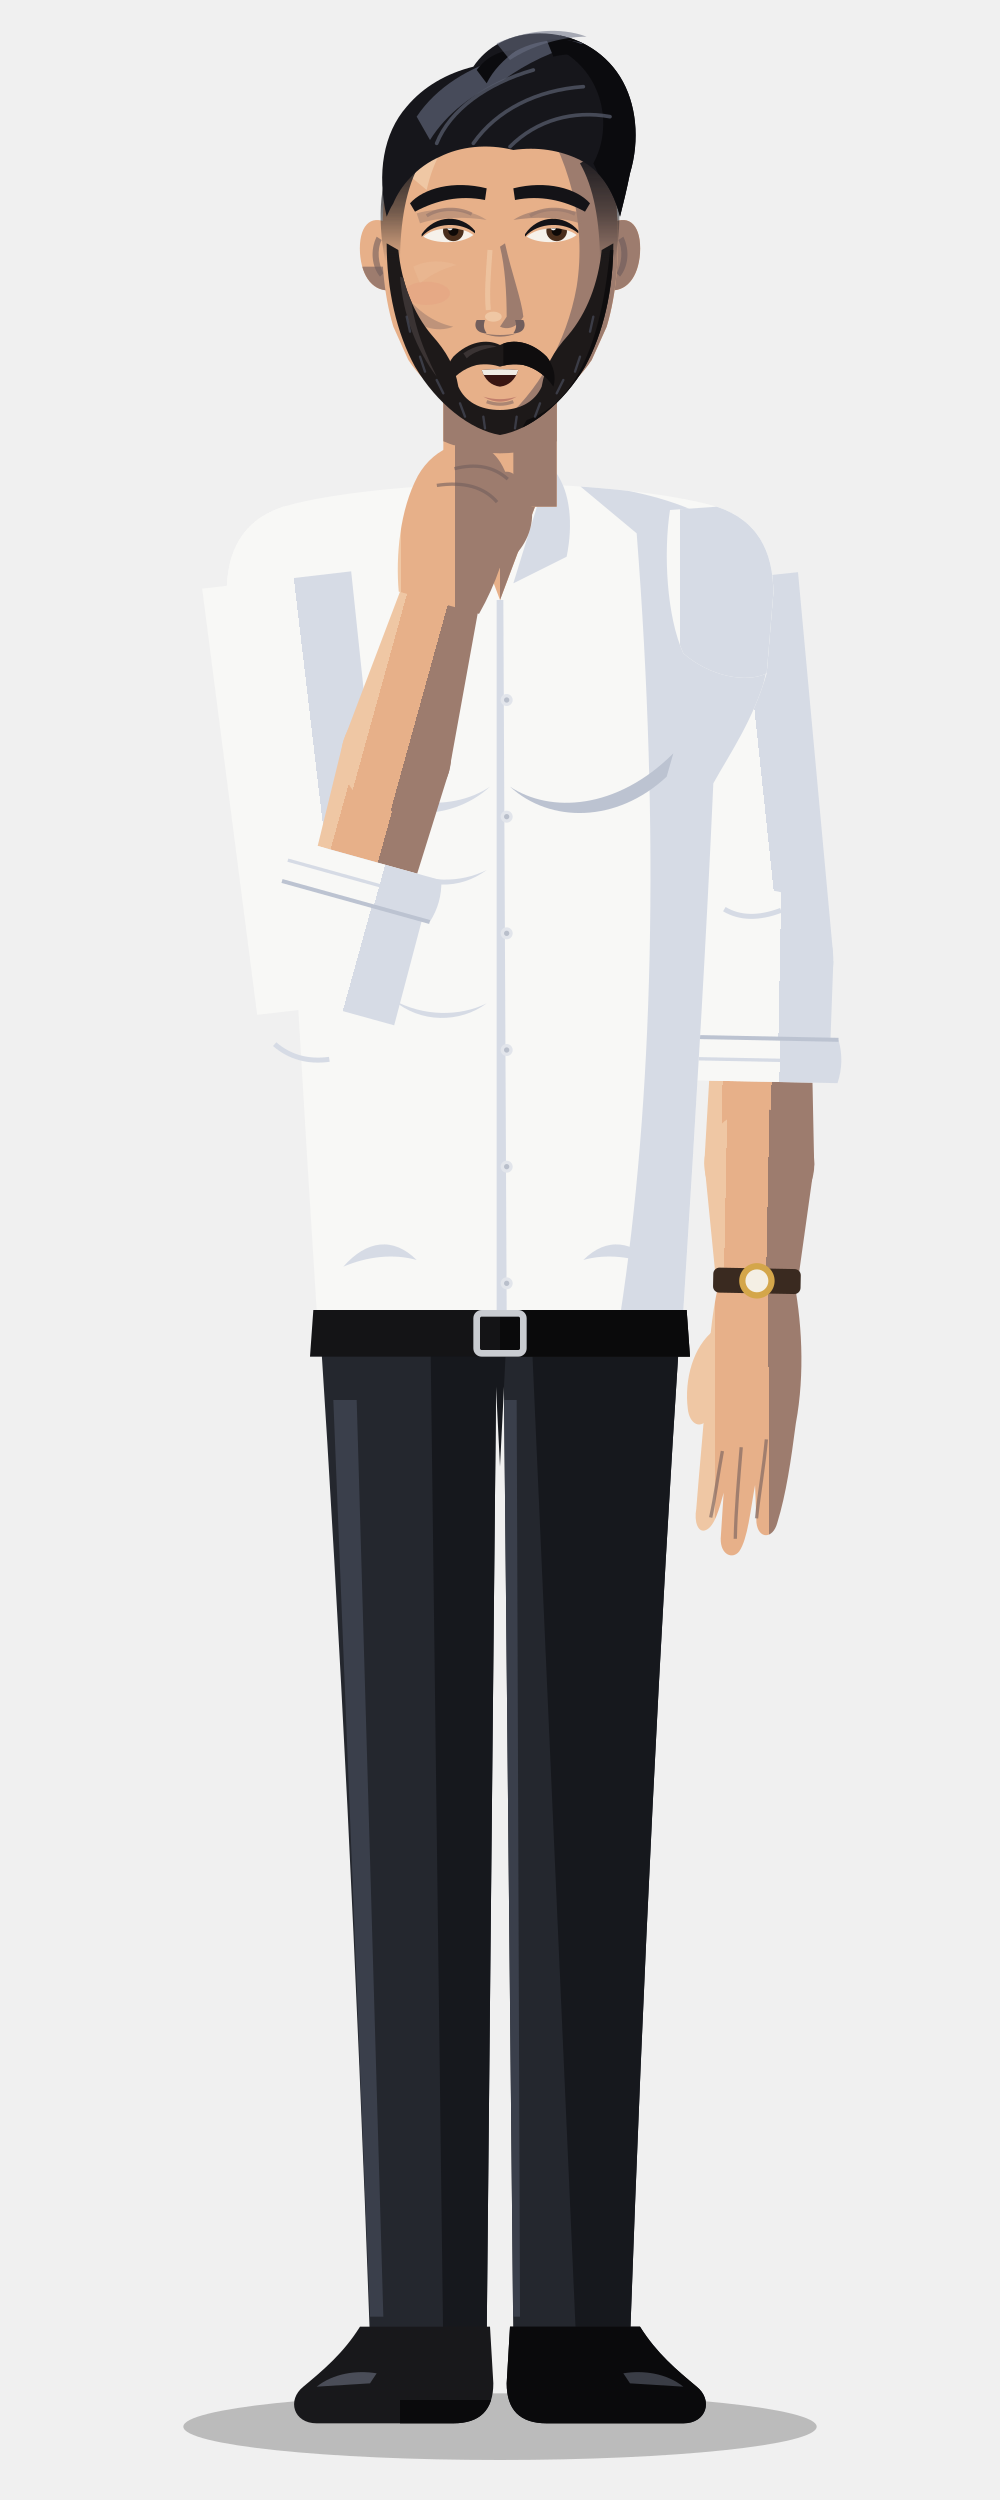
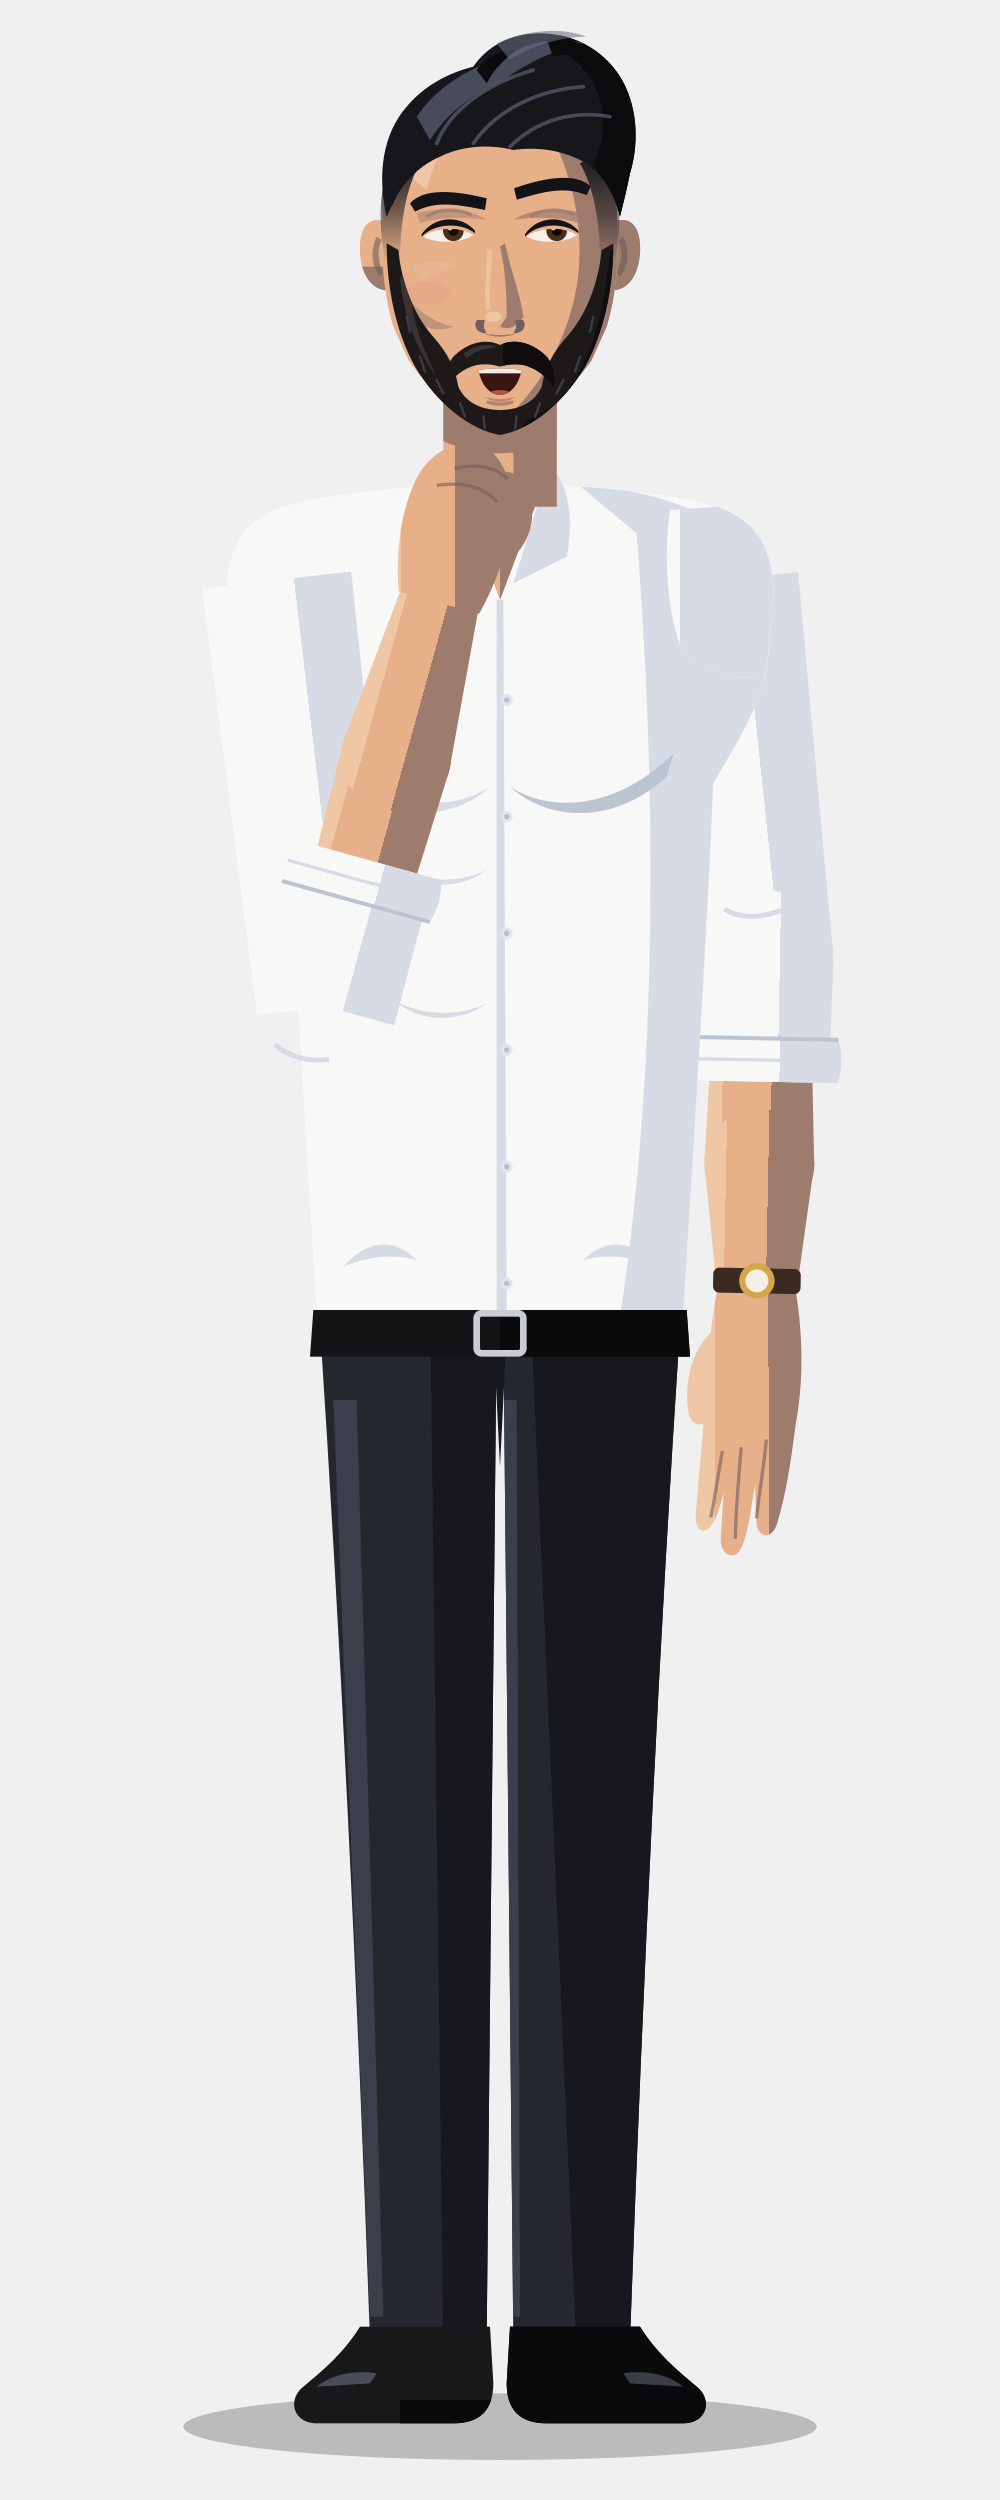
<svg xmlns="http://www.w3.org/2000/svg" viewBox="0 0 600 1500" width="600" height="1500">
  <defs>
    <linearGradient id="fade" x1="0" y1="0" x2="0" y2="1">
      <stop offset="0" stop-color="#16161b" stop-opacity="1" />
      <stop offset="0.55" stop-color="#16161b" stop-opacity="0.55" />
      <stop offset="1" stop-color="#16161b" stop-opacity="0" />
    </linearGradient>
    <clipPath id="c1">
      <path d="M192,796 L298,796 L292,1404 L222,1404 C214,1180 204,980 192,796 Z" />
    </clipPath>
    <clipPath id="c2">
      <path d="M 408,796 L 302,796 L 308,1404 L 378,1404 C 386,1180 396,980 408,796 Z" />
    </clipPath>
    <clipPath id="c3">
      <path d="M216,1396 L294,1396 L296,1430 C296,1446 288,1454 272,1454 L190,1454 C176,1454 172,1440 182,1432 C194,1422 206,1412 216,1396 Z" />
    </clipPath>
    <clipPath id="c4">
      <path d="M 384,1396 L 306,1396 L 304,1430 C 304,1446 312,1454 328,1454 L 410,1454 C 424,1454 428,1440 418,1432 C 406,1422 394,1412 384,1396 Z" />
    </clipPath>
    <linearGradient id="g5" gradientUnits="userSpaceOnUse" x1="424.1" y1="673.0" x2="488.0" y2="674.3">
      <stop offset="0" stop-color="#efc7a4" />
      <stop offset="0.14" stop-color="#efc7a4" />
      <stop offset="0.14" stop-color="#e7b089" />
      <stop offset="0.6" stop-color="#e7b089" />
      <stop offset="0.6" stop-color="#9d7c6e" />
      <stop offset="1" stop-color="#9d7c6e" />
    </linearGradient>
    <linearGradient id="g6" gradientUnits="userSpaceOnUse" x1="427.1" y1="743.6" x2="482.1" y2="744.7">
      <stop offset="0" stop-color="#efc7a4" />
      <stop offset="0.14" stop-color="#efc7a4" />
      <stop offset="0.14" stop-color="#e7b089" />
      <stop offset="0.6" stop-color="#e7b089" />
      <stop offset="0.6" stop-color="#9d7c6e" />
      <stop offset="1" stop-color="#9d7c6e" />
    </linearGradient>
    <linearGradient id="g7" gradientUnits="userSpaceOnUse" x1="402.7" y1="466.6" x2="489.3" y2="457.4">
      <stop offset="0" stop-color="#f8f8f6" />
      <stop offset="0.62" stop-color="#f8f8f6" />
      <stop offset="0.62" stop-color="#d6dbe5" />
      <stop offset="1" stop-color="#d6dbe5" />
    </linearGradient>
    <linearGradient id="g8" gradientUnits="userSpaceOnUse" x1="415.9" y1="605.2" x2="498.9" y2="606.8">
      <stop offset="0" stop-color="#f8f8f6" />
      <stop offset="0.62" stop-color="#f8f8f6" />
      <stop offset="0.62" stop-color="#d6dbe5" />
      <stop offset="1" stop-color="#d6dbe5" />
    </linearGradient>
    <linearGradient id="g9" gradientUnits="userSpaceOnUse" x1="410.8" y1="635.1" x2="502.8" y2="636.9">
      <stop offset="0" stop-color="#f8f8f6" />
      <stop offset="0.62" stop-color="#f8f8f6" />
      <stop offset="0.62" stop-color="#d6dbe5" />
      <stop offset="1" stop-color="#d6dbe5" />
    </linearGradient>
    <linearGradient id="g10" gradientUnits="userSpaceOnUse" x1="28.0" y1="0.6" x2="-28.0" y2="-0.6">
      <stop offset="0" stop-color="#efc7a4" />
      <stop offset="0.14" stop-color="#efc7a4" />
      <stop offset="0.14" stop-color="#e7b089" />
      <stop offset="0.6" stop-color="#e7b089" />
      <stop offset="0.6" stop-color="#9d7c6e" />
      <stop offset="1" stop-color="#9d7c6e" />
    </linearGradient>
    <clipPath id="c11">
      <path d="M300,290 C268,290 204,294 170,304 C146,312 136,330 136,356 L140,404 C148,432 162,452 172,470 C176,560 182,660 190,786 L410,786 C418,660 424,560 428,470 C438,452 452,432 460,404 L464,356 C464,330 454,312 430,304 C396,294 332,290 300,290 Z" />
    </clipPath>
    <clipPath id="c12">
      <path d="M276,296 L324,296 L300,360 Z" />
    </clipPath>
    <clipPath id="c13">
      <path d="M266,284 C258,296 256,314 260,334 L292,350 L276,298 Z" />
    </clipPath>
    <clipPath id="c14">
      <path d="M 334,284 C 342,296 344,314 340,334 L 308,350 L 324,298 Z" />
    </clipPath>
    <clipPath id="c15">
      <path d="M188,786 L412,786 L414,814 L186,814 Z" />
    </clipPath>
    <clipPath id="c16">
      <path d="M170,304 C146,312 136,330 136,356 L140,404 C152,410 174,406 190,392 C200,370 202,332 198,306 Z" />
    </clipPath>
    <clipPath id="c17">
      <path d="M 430,304 C 454,312 464,330 464,356 L 460,404 C 448,410 426,406 410,392 C 400,370 398,332 402,306 Z" />
    </clipPath>
    <clipPath id="c18">
      <path d="M233,134 C222,128 215,136 216,152 C217,166 224,176 236,174 Z" />
    </clipPath>
    <clipPath id="c19">
      <path d="M 367,134 C 378,128 385,136 384,152 C 383,166 376,176 364,174 Z" />
    </clipPath>
    <clipPath id="c20">
      <path d="M266,220 L266,304 L334,304 L334,220 Z" />
    </clipPath>
    <clipPath id="c21">
      <path d="M300,64 C341,64 369,88 370,126 C372,152 370,176 364,196 L355,216 C343,234 324,247 300,249 C276,247 257,234 245,216 L236,196 C230,176 228,152 230,126 C231,88 259,64 300,64 Z" />
    </clipPath>
    <clipPath id="c22">
-       <path d="M254,142 C261,135.5 277,135.5 284,141 C277,146.55 261,146.55 254,142 Z" />
+       <path d="M254,142 C261,136 277,136 284,141 C277,146.2 261,146.2 254,142 Z" />
    </clipPath>
    <clipPath id="c23">
-       <path d="M316,142 C323,135.5 339,135.5 346,141 C339,146.55 323,146.55 316,142 Z" />
+       <path d="M316,142 C323,136 339,136 346,141 C339,146.2 323,146.2 316,142 Z" />
    </clipPath>
    <clipPath id="c24">
      <path d="M232,146 C232,174 238,200 249,220 C262,242 282,258 300,261 C318,258 338,242 351,220 C362,200 368,174 368,146 L361,150 C359,170 352,188 341,201 C332,211 327,220 325,232 C321,241 312,246 300,246 C288,246 279,241 275,232 C273,220 268,211 259,201 C248,188 241,170 239,150 Z" />
    </clipPath>
    <clipPath id="c25">
      <path d="M272,214 C281,205 292,203 300,207 C308,203 319,205 328,214 C332,219 334,226 332,232 C328,226 322,221 314,219 C308,218 303,219 300,220 C297,219 292,218 286,219 C278,221 272,226 268,232 C266,226 268,219 272,214 Z" />
    </clipPath>
    <clipPath id="c26">
-       <path d="M289,222 Q300,221 311,222 Q308,231 300,232 Q292,231 289,222 Z" />
+       <path d="M287,222 Q300,220 313,222 Q310,236 300,237 Q290,236 287,222 Z" />
    </clipPath>
    <clipPath id="c27">
      <path d="M232,130 C226,104 230,80 244,64 C254,52 268,44 284,40 C292,28 306,20 324,20 C344,20 362,30 372,46 C382,62 384,84 378,104 C376,114 374,122 372,130 C368,114 360,102 348,96 C336,90 322,88 308,90 C292,86 276,88 264,94 C250,100 240,112 236,122 C234,125 233,128 232,130 Z" />
    </clipPath>
    <linearGradient id="g28" gradientUnits="userSpaceOnUse" x1="137.8" y1="481.1" x2="224.2" y2="470.9">
      <stop offset="0" stop-color="#f8f8f6" />
      <stop offset="0.62" stop-color="#f8f8f6" />
      <stop offset="0.62" stop-color="#d6dbe5" />
      <stop offset="1" stop-color="#d6dbe5" />
    </linearGradient>
    <linearGradient id="g29" gradientUnits="userSpaceOnUse" x1="198.3" y1="476.3" x2="259.9" y2="493.4">
      <stop offset="0" stop-color="#efc7a4" />
      <stop offset="0.14" stop-color="#efc7a4" />
      <stop offset="0.14" stop-color="#e7b089" />
      <stop offset="0.6" stop-color="#e7b089" />
      <stop offset="0.6" stop-color="#9d7c6e" />
      <stop offset="1" stop-color="#9d7c6e" />
    </linearGradient>
    <linearGradient id="g30" gradientUnits="userSpaceOnUse" x1="227.2" y1="388.8" x2="280.2" y2="403.5">
      <stop offset="0" stop-color="#efc7a4" />
      <stop offset="0.14" stop-color="#efc7a4" />
      <stop offset="0.14" stop-color="#e7b089" />
      <stop offset="0.6" stop-color="#e7b089" />
      <stop offset="0.6" stop-color="#9d7c6e" />
      <stop offset="1" stop-color="#9d7c6e" />
    </linearGradient>
    <linearGradient id="g31" gradientUnits="userSpaceOnUse" x1="166.5" y1="555.1" x2="246.5" y2="577.3">
      <stop offset="0" stop-color="#f8f8f6" />
      <stop offset="0.62" stop-color="#f8f8f6" />
      <stop offset="0.62" stop-color="#d6dbe5" />
      <stop offset="1" stop-color="#d6dbe5" />
    </linearGradient>
    <linearGradient id="g32" gradientUnits="userSpaceOnUse" x1="172.7" y1="516.1" x2="261.3" y2="540.7">
      <stop offset="0" stop-color="#f8f8f6" />
      <stop offset="0.62" stop-color="#f8f8f6" />
      <stop offset="0.62" stop-color="#d6dbe5" />
      <stop offset="1" stop-color="#d6dbe5" />
    </linearGradient>
    <linearGradient id="g33" gradientUnits="userSpaceOnUse" x1="27.0" y1="-7.5" x2="-27.0" y2="7.5">
      <stop offset="0" stop-color="#efc7a4" />
      <stop offset="0.14" stop-color="#efc7a4" />
      <stop offset="0.14" stop-color="#e7b089" />
      <stop offset="0.6" stop-color="#e7b089" />
      <stop offset="0.6" stop-color="#9d7c6e" />
      <stop offset="1" stop-color="#9d7c6e" />
    </linearGradient>
  </defs>
  <ellipse cx="300" cy="1456" rx="190" ry="20" fill="#000" opacity="0.22" />
  <path d="M192,796 L298,796 L292,1404 L222,1404 C214,1180 204,980 192,796 Z" fill="#24272e" />
  <g clip-path="url(#c1)">
    <path d="M258,780 L304,780 L300,1412 L266,1412 Z" fill="#16181d" />
    <path d="M200,840 L214,840 L230,1390 L222,1390 Z" fill="#3a3f4b" />
  </g>
  <path d="M 408,796 L 302,796 L 308,1404 L 378,1404 C 386,1180 396,980 408,796 Z" fill="#24272e" />
  <g clip-path="url(#c2)">
    <path d="M318,780 L420,780 L420,1412 L346,1412 Z" fill="#16181d" />
    <path d="M 310,840 L 302,840 L 306,1390 L 312,1390 Z" fill="#3a3f4b" />
  </g>
  <path d="M296,800 L300,880 L304,800 Z" fill="#16181d" />
  <path d="M216,1396 L294,1396 L296,1430 C296,1446 288,1454 272,1454 L190,1454 C176,1454 172,1440 182,1432 C194,1422 206,1412 216,1396 Z" fill="#18181b" />
  <g clip-path="url(#c3)">
    <path d="M240,1440 L300,1440 L300,1460 L240,1460 Z" fill="#0a0a0c" />
    <path d="M190,1432 C200,1424 214,1422 226,1424 L222,1430 Z" fill="#4a4d58" />
  </g>
  <path d="M 384,1396 L 306,1396 L 304,1430 C 304,1446 312,1454 328,1454 L 410,1454 C 424,1454 428,1440 418,1432 C 406,1422 394,1412 384,1396 Z" fill="#18181b" />
  <g clip-path="url(#c4)">
    <path d="M300,1380 L440,1380 L440,1460 L300,1460 Z" fill="#0a0a0c" />
    <path d="M 410,1432 C 400,1424 386,1422 374,1424 L 378,1430 Z" fill="#3a3d46" />
  </g>
  <path d="M425.5,648.4 L422.6,697.7 L488.5,699.0 L487.5,649.6 Z" fill="url(#g5)" />
  <circle cx="455.6" cy="698.3" r="33.0" fill="url(#g6)" />
  <path d="M422.6,697.7 L431.7,789.6 L475.7,790.4 L488.5,699.0 Z" fill="url(#g6)" />
  <path d="M389.2,352.7 L416.2,580.4 L499.8,571.6 L478.8,343.3 Z" fill="url(#g7)" />
  <circle cx="458.0" cy="576.0" r="42.0" fill="url(#g8)" />
  <path d="M416.0,575.2 L415.8,635.2 L497.8,636.8 L500.0,576.8 Z" fill="url(#g8)" />
  <path d="M503.1,623.9 Q506.8,637.0 502.5,649.9 L410.5,648.1 Q406.8,635.0 411.1,622.1 Z" fill="url(#g9)" />
  <path d="M503.1,623.9 L411.1,622.1" stroke="#bcc3d1" stroke-width="2.4" />
  <path d="M502.8,636.9 L410.8,635.1" stroke="#d6dbe5" stroke-width="2" />
  <path d="M434.6,545.5 q14.0,8.3 34.0,0.7" fill="none" stroke="#d6dbe5" stroke-width="3" />
  <g transform="translate(454.0,776.0) rotate(1.1)">
    <g transform="scale(-1.25,1.25)">
      <path d="M-17,-10 C-22,12 -24,38 -20,62 C-18,80 -16,96 -12,110 C-10,118 -3,118 -2,110 L-1,92 C1,104 2,118 6,124 C9,128 15,126 15,118 L14,96 C16,104 18,112 22,114 C26,116 28,110 27,104 C26,86 24,62 23,40 C22,20 21,6 17,-10 Z" fill="url(#g10)" />
      <path d="M20,18 C30,26 34,42 32,56 C31,64 25,66 22,60 C22,48 20,36 16,28 Z" fill="url(#g10)" />
      <path d="M-6,70 C-5,84 -3,96 -2,108 M6,74 C7,90 8,104 8,118 M15,76 C17,88 18,98 20,108" fill="none" stroke="#725e5c" stroke-width="1.6" opacity="0.6" />
      <rect x="-21" y="-12" width="42" height="12" rx="3" fill="#3a2a20" />
      <circle cx="0" cy="-6" r="8.5" fill="#d4a64a" />
      <circle cx="0" cy="-6" r="5.5" fill="#f4efe4" />
    </g>
  </g>
  <path d="M300,290 C268,290 204,294 170,304 C146,312 136,330 136,356 L140,404 C148,432 162,452 172,470 C176,560 182,660 190,786 L410,786 C418,660 424,560 428,470 C438,452 452,432 460,404 L464,356 C464,330 454,312 430,304 C396,294 332,290 300,290 Z" fill="#f8f8f6" />
  <g clip-path="url(#c11)">
    <path d="M346,290 C406,296 466,316 464,374 C460,422 444,450 430,474 L414,790 L372,790 C392,660 396,500 382,320 Z" fill="#d6dbe5" />
    <path d="M138,392 C148,428 162,452 174,472 L184,472 C172,448 160,422 150,392 Z" fill="#d6dbe5" />
  </g>
  <path d="M196,452 C230,486 270,488 294,472 C270,494 230,494 200,466 Z" fill="#d6dbe5" />
  <path d="M404,452 C370,486 330,488 306,472 C330,494 370,494 400,466 Z" fill="#bcc3d1" />
  <path d="M236,600 C254,610 276,610 292,602 C276,614 252,614 236,600 Z" fill="#d6dbe5" />
  <path d="M206,760 C220,744 236,742 250,756 C236,752 220,754 206,760 Z" fill="#d6dbe5" />
  <path d="M350,756 C364,742 380,744 394,760 C380,754 364,752 350,756 Z" fill="#d6dbe5" />
  <path d="M238,520 C256,530 276,530 292,522 C276,534 254,534 238,520 Z" fill="#d6dbe5" />
  <path d="M276,296 L324,296 L300,360 Z" fill="#e7b089" />
  <g clip-path="url(#c12)">
    <path d="M300,290 L330,290 L300,364 Z" fill="#9d7c6e" />
  </g>
  <path d="M288,312 Q300,318 312,312" fill="none" stroke="#9d7c6e" stroke-width="2" opacity="0.8" />
  <path d="M266,284 C258,296 256,314 260,334 L292,350 L276,298 Z" fill="#f8f8f6" />
  <g clip-path="url(#c13)">
    <path d="M256,320 L292,320 L292,352 L256,352 Z" fill="#d6dbe5" />
  </g>
  <path d="M 334,284 C 342,296 344,314 340,334 L 308,350 L 324,298 Z" fill="#f8f8f6" />
  <g clip-path="url(#c14)">
    <path d="M 334,284 C 342,296 344,314 340,334 L 308,350 L 324,298 Z" fill="#d6dbe5" />
  </g>
  <path d="M268,286 Q300,280 332,286 L326,292 Q300,288 274,292 Z" fill="#d6dbe5" />
  <path d="M298,360 L302,360 L304,786 L298,786 Z" fill="#d6dbe5" />
  <circle cx="304" cy="420" r="3.6" fill="#e2e5eb" />
  <circle cx="304" cy="420" r="1.6" fill="#b9bfcb" />
  <circle cx="304" cy="490" r="3.6" fill="#e2e5eb" />
  <circle cx="304" cy="490" r="1.6" fill="#b9bfcb" />
  <circle cx="304" cy="560" r="3.6" fill="#e2e5eb" />
  <circle cx="304" cy="560" r="1.6" fill="#b9bfcb" />
  <circle cx="304" cy="630" r="3.6" fill="#e2e5eb" />
  <circle cx="304" cy="630" r="1.6" fill="#b9bfcb" />
  <circle cx="304" cy="700" r="3.6" fill="#e2e5eb" />
  <circle cx="304" cy="700" r="1.6" fill="#b9bfcb" />
  <circle cx="304" cy="770" r="3.6" fill="#e2e5eb" />
  <circle cx="304" cy="770" r="1.6" fill="#b9bfcb" />
  <path d="M188,786 L412,786 L414,814 L186,814 Z" fill="#141416" />
  <g clip-path="url(#c15)">
    <path d="M300,780 L420,780 L420,820 L300,820 Z" fill="#0a0a0b" />
  </g>
  <rect x="286" y="788" width="28" height="24" rx="3" fill="none" stroke="#c9ccd1" stroke-width="4" />
  <path d="M170,304 C146,312 136,330 136,356 L140,404 C152,410 174,406 190,392 C200,370 202,332 198,306 Z" fill="#f8f8f6" />
  <path d="M 430,304 C 454,312 464,330 464,356 L 460,404 C 448,410 426,406 410,392 C 400,370 398,332 402,306 Z" fill="#f8f8f6" />
  <g clip-path="url(#c17)">
    <path d="M408,290 L470,290 L470,420 L408,420 Z" fill="#d6dbe5" />
  </g>
  <path d="M233,134 C222,128 215,136 216,152 C217,166 224,176 236,174 Z" fill="#e7b089" />
  <g clip-path="url(#c18)">
    <path d="M200,160 L240,160 L240,190 L200,190 Z" fill="#9d7c6e" />
  </g>
  <path d="M 367,134 C 378,128 385,136 384,152 C 383,166 376,176 364,174 Z" fill="#e7b089" />
  <g clip-path="url(#c19)">
    <path d="M360,120 L400,120 L400,190 L360,190 Z" fill="#9d7c6e" />
  </g>
  <path d="M226,142 C222,150 223,160 228,166 L230,164 C227,158 226,150 229,144 Z" fill="#725e5c" opacity="0.6" />
  <path d="M 374,142 C 378,150 377,160 372,166 L 370,164 C 373,158 374,150 371,144 Z" fill="#725e5c" opacity="0.7" />
  <path d="M266,220 L266,304 L334,304 L334,220 Z" fill="#e7b089" />
  <g clip-path="url(#c20)">
    <path d="M308,210 L340,210 L340,310 L308,310 Z" fill="#9d7c6e" />
    <path d="M260,210 L340,210 L340,262 Q300,282 260,262 Z" fill="#9d7c6e" />
  </g>
  <path d="M300,64 C341,64 369,88 370,126 C372,152 370,176 364,196 L355,216 C343,234 324,247 300,249 C276,247 257,234 245,216 L236,196 C230,176 228,152 230,126 C231,88 259,64 300,64 Z" fill="#e7b089" />
  <g clip-path="url(#c21)">
    <path d="M318,60 C352,70 376,96 376,130 C378,170 368,204 350,228 C336,244 318,252 300,254 C322,236 340,206 346,172 C352,134 342,94 318,60 Z" fill="#9d7c6e" />
    <path d="M244,104 C250,86 264,74 282,70 C268,82 260,96 256,114 Z" fill="#efc7a4" />
  </g>
  <path d="M248,160 C256,156 266,156 274,159 C266,161 258,165 252,170 Z" fill="#efc7a4" opacity="0.25" />
  <path d="M244,178 C252,188 262,194 272,196 C262,200 250,196 244,188 Z" fill="#9d7c6e" opacity="0.55" />
  <ellipse cx="256" cy="176" rx="14" ry="7" fill="#e07e70" opacity="0.14" />
-   <path d="M246,122 C254,113 272,108 292,113 L291,120 C276,117 262,120 249,127 Z" fill="#141317" />
-   <path d="M 354,122 C 346,113 328,108 308,113 L 309,120 C 324,117 338,120 351,127 Z" fill="#141317" />
+   <path d="M246,122 C254,113 272,114 292,119 L291,126 C276,123 262,120 249,127 Z" fill="#141317" />
+   <g transform="translate(0,-8) rotate(-5 330 115)">
+     <path d="M 354,122 C 346,113 328,114 308,119 L 309,126 C 324,123 338,120 351,127 Z" fill="#141317" />
+   </g>
  <path d="M250,128 C264,124 282,125 292,132 C280,130 264,130 252,134 Z" fill="#9d7c6e" opacity="0.5" />
  <path d="M 350,128 C 336,124 318,125 308,132 C 320,130 336,130 348,134 Z" fill="#9d7c6e" opacity="0.7" />
-   <path d="M254,142 C261,135.5 277,135.5 284,141 C277,146.55 261,146.55 254,142 Z" fill="#f6f1ea" />
+   <path d="M254,142 C261,136 277,136 284,141 C277,146.2 261,146.2 254,142 Z" fill="#f6f1ea" />
  <g clip-path="url(#c22)">
    <circle cx="272" cy="138.5" r="6.2" fill="#4a2e1c" />
    <circle cx="272" cy="138.5" r="3" fill="#0e0907" />
    <circle cx="270" cy="136.5" r="1.7" fill="#fff" />
-     <rect x="249" y="120" width="40" height="17.5" fill="#000" opacity="0.14" />
-   </g>
-   <path d="M253,142 C261,133.0 277,133.0 285,140 L285,138.5 C277,128.5 261,128.5 253,140.5 Z" fill="#141317" />
-   <path d="M256,129.5 C264,124.5 275,124.5 283,128.5" fill="none" stroke="#9d7c6e" stroke-width="2" opacity="0.8" />
-   <path d="M316,142 C323,135.5 339,135.5 346,141 C339,146.55 323,146.55 316,142 Z" fill="#f6f1ea" />
+     <rect x="249" y="120" width="40" height="18" fill="#000" opacity="0.14" />
+   </g>
+   <path d="M253,142 C261,133.5 277,133.5 285,140 L285,138.5 C277,129 261,129 253,140.5 Z" fill="#141317" />
+   <path d="M256,130 C264,125 275,125 283,129" fill="none" stroke="#9d7c6e" stroke-width="2" opacity="0.8" />
+   <path d="M316,142 C323,136 339,136 346,141 C339,146.2 323,146.2 316,142 Z" fill="#f6f1ea" />
  <g clip-path="url(#c23)">
    <circle cx="334" cy="138.5" r="6.2" fill="#4a2e1c" />
    <circle cx="334" cy="138.5" r="3" fill="#0e0907" />
    <circle cx="332" cy="136.5" r="1.7" fill="#fff" />
-     <rect x="311" y="120" width="40" height="17.5" fill="#000" opacity="0.14" />
-   </g>
-   <path d="M315,142 C323,133.0 339,133.0 347,140 L347,138.5 C339,128.5 323,128.5 315,140.5 Z" fill="#141317" />
-   <path d="M318,129.5 C326,124.5 337,124.5 345,128.5" fill="none" stroke="#9d7c6e" stroke-width="2" opacity="0.8" />
+     <rect x="311" y="120" width="40" height="18" fill="#000" opacity="0.14" />
+   </g>
+   <path d="M315,142 C323,133.5 339,133.5 347,140 L347,138.5 C339,129 323,129 315,140.5 Z" fill="#141317" />
+   <path d="M318,130 C326,125 337,125 345,129" fill="none" stroke="#9d7c6e" stroke-width="2" opacity="0.8" />
  <path d="M303,146 C307,164 313,180 314,190 C310,197 304,198 300,196 L304,190 C304,176 303,160 300,148 Z" fill="#9d7c6e" />
  <path d="M286,192 C284,196 286,200 292,200 C290,197 290,195 291,192 Z" fill="#725e5c" />
  <path d="M314,192 C316,196 314,200 308,200 C310,197 310,195 309,192 Z" fill="#725e5c" />
  <path d="M290,200 Q300,204 310,200 Q300,202 290,200 Z" fill="#725e5c" opacity="0.7" />
  <ellipse cx="296" cy="190" rx="5" ry="3" fill="#efc7a4" />
  <path d="M294,150 C293,164 292,176 293,186" fill="none" stroke="#efc7a4" stroke-width="3" opacity="0.8" />
  <path d="M232,146 C232,174 238,200 249,220 C262,242 282,258 300,261 C318,258 338,242 351,220 C362,200 368,174 368,146 L361,150 C359,170 352,188 341,201 C332,211 327,220 325,232 C321,241 312,246 300,246 C288,246 279,241 275,232 C273,220 268,211 259,201 C248,188 241,170 239,150 Z" fill="#1d1919" />
  <g clip-path="url(#c24)">
    <path d="M316,252 C340,244 360,216 366,150 L380,150 L380,280 L300,280 Z" fill="#0f0d0e" />
    <path d="M240,166 C242,190 250,210 262,226 C252,206 246,188 246,168 Z" fill="#3a3333" />
  </g>
  <path d="M252,214 l3,9" fill="none" stroke="#474b5a" stroke-width="1.4" stroke-linecap="round" stroke-linejoin="round" opacity="0.7" />
  <path d="M262,228 l4,8" fill="none" stroke="#474b5a" stroke-width="1.4" stroke-linecap="round" stroke-linejoin="round" opacity="0.7" />
  <path d="M276,242 l3,8" fill="none" stroke="#474b5a" stroke-width="1.4" stroke-linecap="round" stroke-linejoin="round" opacity="0.7" />
  <path d="M290,250 l1,7" fill="none" stroke="#474b5a" stroke-width="1.4" stroke-linecap="round" stroke-linejoin="round" opacity="0.7" />
  <path d="M244,190 l2,9" fill="none" stroke="#474b5a" stroke-width="1.4" stroke-linecap="round" stroke-linejoin="round" opacity="0.7" />
  <path d="M310,250 l-1,7" fill="none" stroke="#474b5a" stroke-width="1.4" stroke-linecap="round" stroke-linejoin="round" opacity="0.7" />
  <path d="M324,242 l-3,8" fill="none" stroke="#474b5a" stroke-width="1.4" stroke-linecap="round" stroke-linejoin="round" opacity="0.7" />
  <path d="M338,228 l-4,8" fill="none" stroke="#474b5a" stroke-width="1.4" stroke-linecap="round" stroke-linejoin="round" opacity="0.7" />
  <path d="M348,214 l-3,9" fill="none" stroke="#474b5a" stroke-width="1.4" stroke-linecap="round" stroke-linejoin="round" opacity="0.7" />
  <path d="M356,190 l-2,9" fill="none" stroke="#474b5a" stroke-width="1.4" stroke-linecap="round" stroke-linejoin="round" opacity="0.7" />
  <path d="M272,214 C281,205 292,203 300,207 C308,203 319,205 328,214 C332,219 334,226 332,232 C328,226 322,221 314,219 C308,218 303,219 300,220 C297,219 292,218 286,219 C278,221 272,226 268,232 C266,226 268,219 272,214 Z" fill="#1d1919" />
  <g clip-path="url(#c25)">
    <path d="M302,200 L340,200 L340,236 L302,236 Z" fill="#0f0d0e" />
    <path d="M278,212 C285,207 293,206 298,208 C291,209 284,211 280,215 Z" fill="#3a3333" />
  </g>
-   <path d="M289,222 Q300,221 311,222 Q308,231 300,232 Q292,231 289,222 Z" fill="#3a1612" />
+   <path d="M287,222 Q300,220 313,222 Q310,236 300,237 Q290,236 287,222 Z" fill="#3a1612" />
  <g clip-path="url(#c26)">
-     <rect x="280" y="218" width="40" height="7" fill="#f1ece4" />
-     <ellipse cx="300" cy="241" rx="10" ry="6" fill="#b4504e" />
+     <rect x="278" y="218" width="44" height="6" fill="#f1ece4" />
+     <ellipse cx="300" cy="240" rx="10" ry="6" fill="#b4504e" />
  </g>
  <path d="M290,238 Q300,244 310,238 Q300,241 290,238 Z" fill="#c27f6c" />
  <path d="M292,241 Q300,244 308,241" fill="none" stroke="#9d7c6e" stroke-width="2" opacity="0.8" />
  <path d="M231,156 C226,130 228,106 238,90 L252,98 C244,112 240,132 240,158 Z" fill="url(#fade)" />
  <path d="M 369,156 C 374,130 372,106 362,90 L 348,98 C 356,112 360,132 360,158 Z" fill="url(#fade)" />
  <path d="M232,130 C226,104 230,80 244,64 C254,52 268,44 284,40 C292,28 306,20 324,20 C344,20 362,30 372,46 C382,62 384,84 378,104 C376,114 374,122 372,130 C368,114 360,102 348,96 C336,90 322,88 308,90 C292,86 276,88 264,94 C250,100 240,112 236,122 C234,125 233,128 232,130 Z" fill="#16161b" />
  <g clip-path="url(#c27)">
    <path d="M336,18 C368,24 388,52 384,84 C382,104 376,118 372,132 L356,98 C368,76 362,44 336,30 Z" fill="#0b0b0e" />
    <path d="M250,70 C262,52 282,40 304,34 C318,24 336,22 350,26 C332,30 316,38 302,48 C284,56 268,68 258,84 Z" fill="#474b5a" />
  </g>
  <path d="M262,86 C270,66 292,50 320,42" fill="none" stroke="#5a5f70" stroke-width="2.2" stroke-linecap="round" stroke-linejoin="round" opacity="0.7" />
  <path d="M284,86 C298,66 322,54 350,52" fill="none" stroke="#5a5f70" stroke-width="2.2" stroke-linecap="round" stroke-linejoin="round" opacity="0.7" />
  <path d="M306,88 C322,72 344,66 366,70" fill="none" stroke="#5a5f70" stroke-width="2.2" stroke-linecap="round" stroke-linejoin="round" opacity="0.7" />
  <path d="M286,42 C292,34 300,30 310,30 C302,36 296,42 292,50 Z" fill="#0b0b0e" />
  <path d="M328,24 C340,22 352,26 360,34 C350,32 340,32 332,34 Z" fill="#0b0b0e" />
  <path d="M298,26 C316,18 336,16 352,22 C336,22 318,28 306,36 Z" fill="#6a7083" opacity="0.55" />
  <path d="M121.3,353.2 L154.3,608.9 L237.7,599.1 L210.7,342.8 Z" fill="url(#g28)" />
  <path d="M190.6,507.6 L205.9,445.0 L269.5,462.6 L250.3,524.2 Z" fill="url(#g29)" />
  <circle cx="237.7" cy="453.8" r="33.0" fill="url(#g30)" />
  <path d="M205.9,445.0 L248.5,332.6 L290.9,344.4 L269.5,462.6 Z" fill="url(#g30)" />
  <path d="M155.5,592.8 L177.5,517.4 L256.5,539.4 L236.5,615.2 Z" fill="url(#g31)" />
  <path d="M257.8,553.2 Q265.2,541.8 264.8,528.2 L176.2,503.6 Q168.8,515.0 169.2,528.6 Z" fill="url(#g32)" />
  <path d="M257.8,553.2 L169.2,528.6" stroke="#bcc3d1" stroke-width="2.4" />
  <path d="M261.3,540.7 L172.7,516.1" stroke="#d6dbe5" stroke-width="2" />
  <path d="M164.8,626.5 q13.5,11.7 32.8,9.1" fill="none" stroke="#d6dbe5" stroke-width="3" />
  <g transform="translate(266.0,352.0) rotate(-164.5)">
    <g transform="scale(1.25,1.25)">
      <path d="M-20,-8 C-28,24 -24,58 -6,68 C8,74 22,64 26,48 C30,30 26,8 20,-8 Z" fill="url(#g33)" />
      <path d="M-20,20 C-32,34 -28,50 -16,56" stroke="url(#g33)" stroke-width="11" stroke-linecap="round" fill="none" />
      <path d="M-14,46 q12,8 30,0 M-16,58 q12,6 26,-2" fill="none" stroke="#725e5c" stroke-width="1.6" opacity="0.6" />
    </g>
  </g>
</svg>
